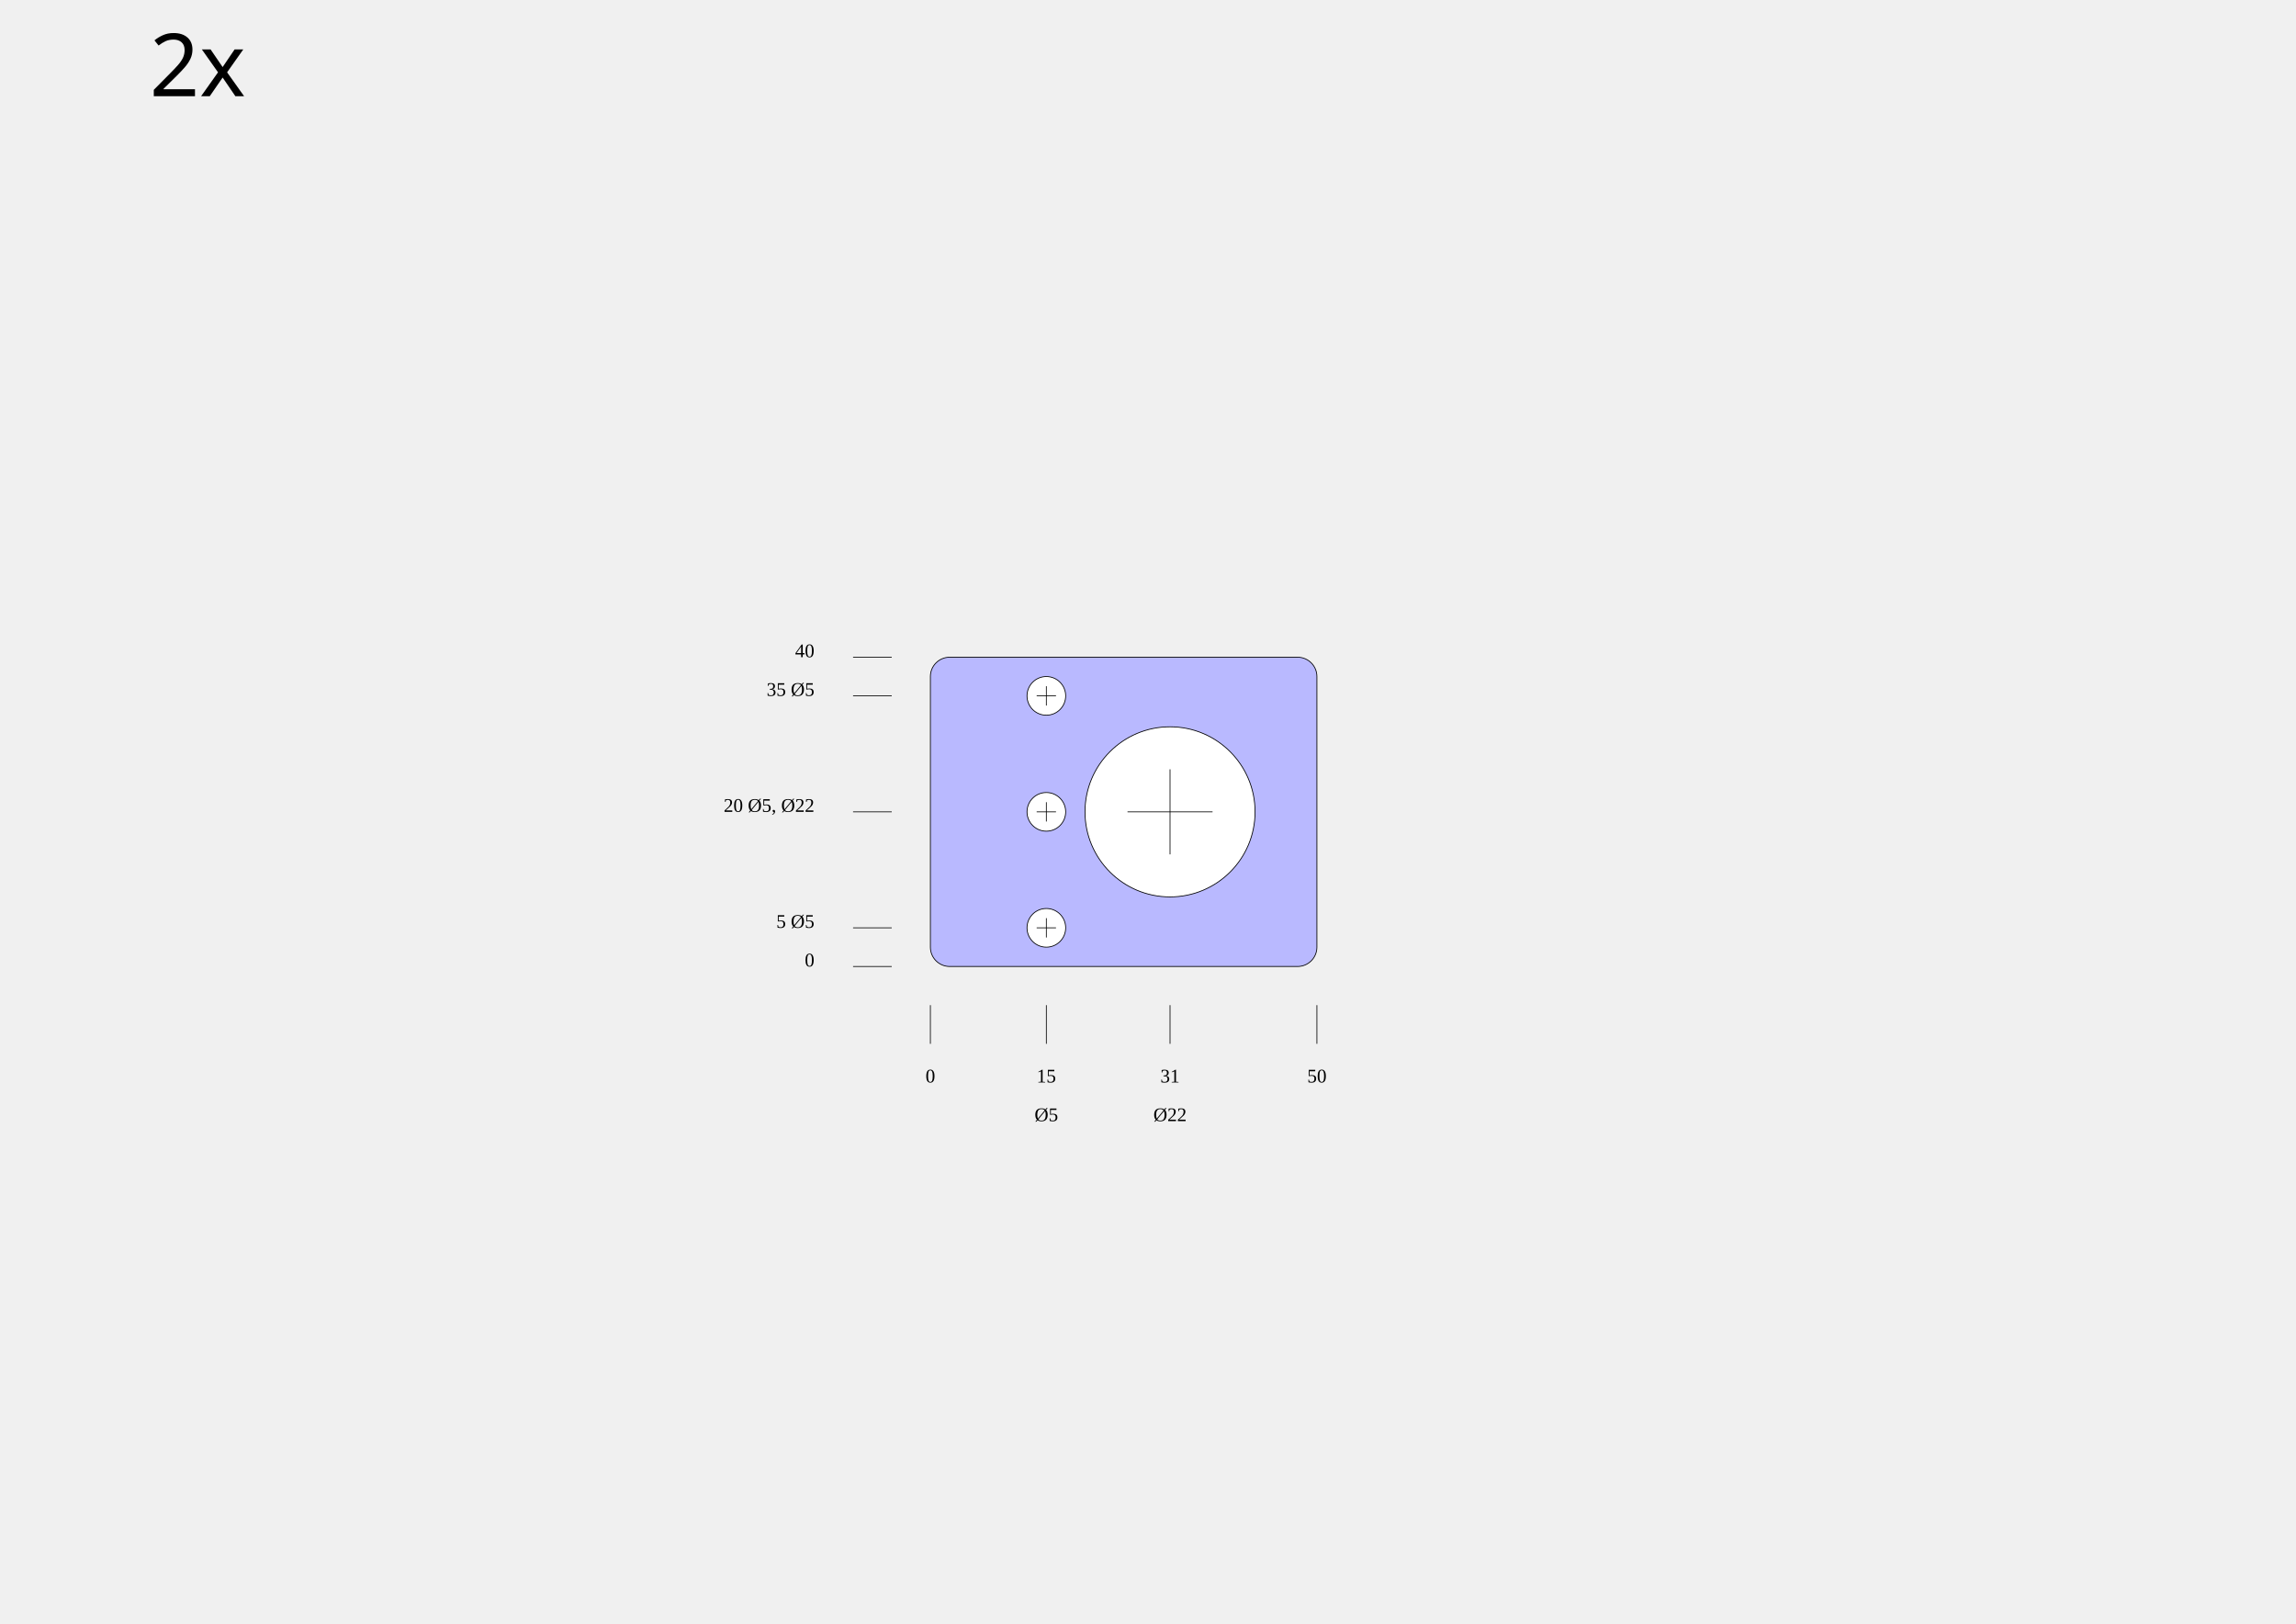
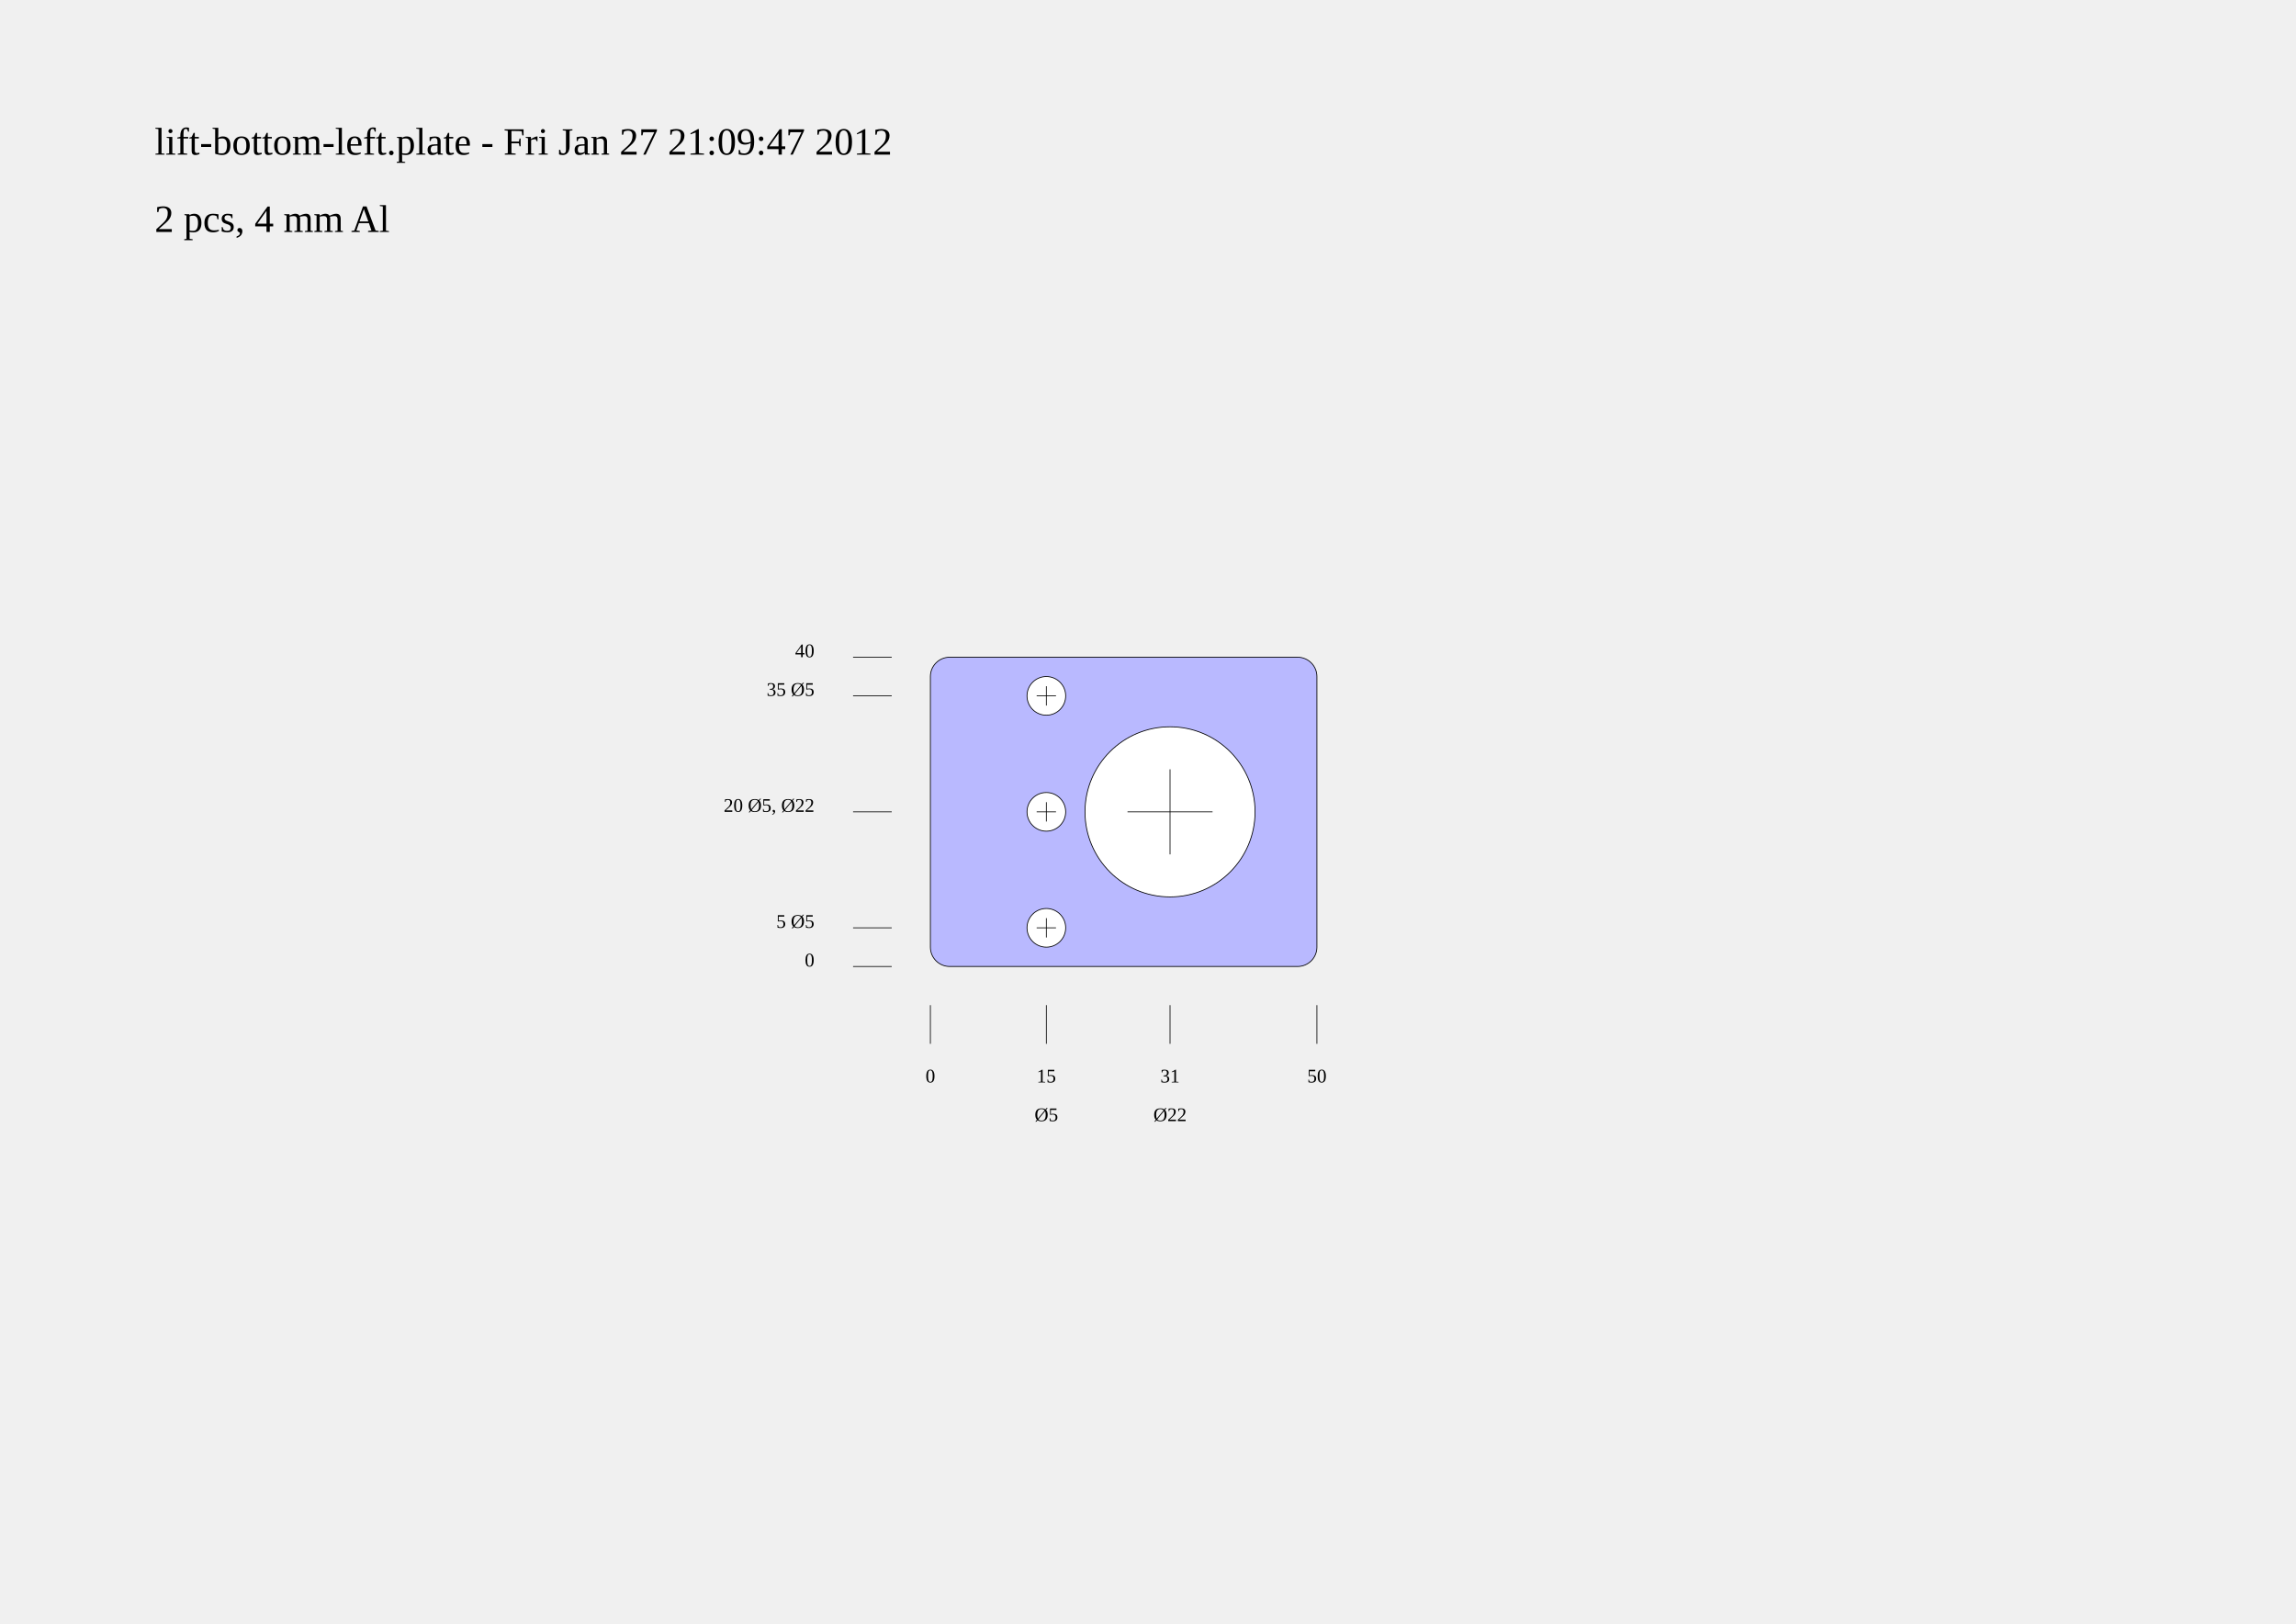
<svg xmlns="http://www.w3.org/2000/svg" width="1052.362" height="744.094" id="svg2" version="1.1">
  <defs id="defs4" />
  <g id="layer1">
    <rect style="fill:#b9b9ff;fill-opacity:1;fill-rule:evenodd;stroke:#000000;stroke-width:0.354;stroke-linecap:butt;stroke-linejoin:miter;stroke-miterlimit:4;stroke-opacity:1;stroke-dasharray:none" id="platerect" width="177.165" height="141.732" x="426.437" y="301.181" ry="8.858" rx="8.858" />
  </g>
  <g id="layer2">
-     <circle cx="536.28" cy="372.047" r="38.976" style="fill:#ffffff;fill-opacity:1;stroke:#000000;stroke-width:0.354;" id="circle9" />
-     <circle cx="479.587" cy="425.197" r="8.858" style="fill:#ffffff;fill-opacity:1;stroke:#000000;stroke-width:0.354;" id="circle11" />
-     <circle cx="479.587" cy="372.047" r="8.858" style="fill:#ffffff;fill-opacity:1;stroke:#000000;stroke-width:0.354;" id="circle13" />
-     <circle cx="479.587" cy="318.898" r="8.858" style="fill:#ffffff;fill-opacity:1;stroke:#000000;stroke-width:0.354;" id="circle15" />
+     <circle cx="536.28" cy="372.047" r="38.976" style="fill:#ffffff;fill-opacity:1;stroke:#000000;stroke-width:0.354;" />
+     <circle cx="479.587" cy="425.197" r="8.858" style="fill:#ffffff;fill-opacity:1;stroke:#000000;stroke-width:0.354;" />
+     <circle cx="479.587" cy="372.047" r="8.858" style="fill:#ffffff;fill-opacity:1;stroke:#000000;stroke-width:0.354;" />
+     <circle cx="479.587" cy="318.898" r="8.858" style="fill:#ffffff;fill-opacity:1;stroke:#000000;stroke-width:0.354;" />
  </g>
  <g id="layer3">
-     <line x1="516.791" y1="372.047" x2="555.768" y2="372.047" style="stroke:rgb(0,0,0);stroke-width:0.345" id="line18" />
-     <line x1="536.28" y1="352.559" x2="536.28" y2="391.535" style="stroke:rgb(0,0,0);stroke-width:0.345" id="line20" />
-     <line x1="475.157" y1="425.197" x2="484.016" y2="425.197" style="stroke:rgb(0,0,0);stroke-width:0.345" id="line22" />
-     <line x1="479.587" y1="420.768" x2="479.587" y2="429.626" style="stroke:rgb(0,0,0);stroke-width:0.345" id="line24" />
-     <line x1="475.157" y1="372.047" x2="484.016" y2="372.047" style="stroke:rgb(0,0,0);stroke-width:0.345" id="line26" />
-     <line x1="479.587" y1="367.618" x2="479.587" y2="376.476" style="stroke:rgb(0,0,0);stroke-width:0.345" id="line28" />
-     <line x1="475.157" y1="318.898" x2="484.016" y2="318.898" style="stroke:rgb(0,0,0);stroke-width:0.345" id="line30" />
-     <line x1="479.587" y1="314.469" x2="479.587" y2="323.327" style="stroke:rgb(0,0,0);stroke-width:0.345" id="line32" />
+     <line x1="516.791" y1="372.047" x2="555.768" y2="372.047" style="stroke:rgb(0,0,0);stroke-width:0.345" />
+     <line x1="536.28" y1="352.559" x2="536.28" y2="391.535" style="stroke:rgb(0,0,0);stroke-width:0.345" />
+     <line x1="475.157" y1="425.197" x2="484.016" y2="425.197" style="stroke:rgb(0,0,0);stroke-width:0.345" />
+     <line x1="479.587" y1="420.768" x2="479.587" y2="429.626" style="stroke:rgb(0,0,0);stroke-width:0.345" />
+     <line x1="475.157" y1="372.047" x2="484.016" y2="372.047" style="stroke:rgb(0,0,0);stroke-width:0.345" />
+     <line x1="479.587" y1="367.618" x2="479.587" y2="376.476" style="stroke:rgb(0,0,0);stroke-width:0.345" />
+     <line x1="475.157" y1="318.898" x2="484.016" y2="318.898" style="stroke:rgb(0,0,0);stroke-width:0.345" />
+     <line x1="479.587" y1="314.469" x2="479.587" y2="323.327" style="stroke:rgb(0,0,0);stroke-width:0.345" />
  </g>
  <g id="layer4">
-     <line x1="603.602" y1="460.63" x2="603.602" y2="478.346" style="stroke:rgb(0,0,0);stroke-width:0.345" id="line35" />
-     <text x="603.602" y="496.063" font-size="8.858" text-anchor="middle" id="text37">50</text>
-     <line x1="536.28" y1="460.63" x2="536.28" y2="478.346" style="stroke:rgb(0,0,0);stroke-width:0.345" id="line39" />
-     <text x="536.28" y="496.063" font-size="8.858" text-anchor="middle" id="text41">31</text>
-     <text x="536.28" y="513.78" font-size="8.858" text-anchor="middle" id="text43">Ø22</text>
-     <line x1="479.587" y1="460.63" x2="479.587" y2="478.346" style="stroke:rgb(0,0,0);stroke-width:0.345" id="line45" />
-     <text x="479.587" y="496.063" font-size="8.858" text-anchor="middle" id="text47">15</text>
-     <text x="479.587" y="513.78" font-size="8.858" text-anchor="middle" id="text49">Ø5</text>
-     <line x1="426.437" y1="460.63" x2="426.437" y2="478.346" style="stroke:rgb(0,0,0);stroke-width:0.345" id="line51" />
-     <text x="426.437" y="496.063" font-size="8.858" text-anchor="middle" id="text53">0</text>
-     <line x1="408.72" y1="301.181" x2="391.004" y2="301.181" style="stroke:rgb(0,0,0);stroke-width:0.345" id="line55" />
-     <text x="373.287" y="301.181" font-size="8.858" text-anchor="end" id="text57">40</text>
-     <line x1="408.72" y1="318.898" x2="391.004" y2="318.898" style="stroke:rgb(0,0,0);stroke-width:0.345" id="line59" />
-     <text x="373.287" y="318.898" font-size="8.858" text-anchor="end" id="text61">35 Ø5</text>
-     <line x1="408.72" y1="372.047" x2="391.004" y2="372.047" style="stroke:rgb(0,0,0);stroke-width:0.345" id="line63" />
-     <text x="373.287" y="372.047" font-size="8.858" text-anchor="end" id="text65">20 Ø5, Ø22</text>
-     <line x1="408.72" y1="425.197" x2="391.004" y2="425.197" style="stroke:rgb(0,0,0);stroke-width:0.345" id="line67" />
-     <text x="373.287" y="425.197" font-size="8.858" text-anchor="end" id="text69">5 Ø5</text>
-     <line x1="408.72" y1="442.913" x2="391.004" y2="442.913" style="stroke:rgb(0,0,0);stroke-width:0.345" id="line71" />
-     <text x="373.287" y="442.913" font-size="8.858" text-anchor="end" id="text73">0</text>
-     <text xml:space="preserve" style="font-size:40px;font-style:normal;font-weight:normal;line-height:125%;letter-spacing:0px;word-spacing:0px;fill:#000000;fill-opacity:1;stroke:none;font-family:Sans" x="68.571" y="44.094" id="text3050">
-       <tspan id="tspan3052" x="68.571" y="44.094">2x</tspan>
-     </text>
+     <line x1="603.602" y1="460.63" x2="603.602" y2="478.346" style="stroke:rgb(0,0,0);stroke-width:0.345" />
+     <text x="603.602" y="496.063" font-size="8.858" text-anchor="middle">50</text>
+     <line x1="536.28" y1="460.63" x2="536.28" y2="478.346" style="stroke:rgb(0,0,0);stroke-width:0.345" />
+     <text x="536.28" y="496.063" font-size="8.858" text-anchor="middle">31</text>
+     <text x="536.28" y="513.78" font-size="8.858" text-anchor="middle">Ø22</text>
+     <line x1="479.587" y1="460.63" x2="479.587" y2="478.346" style="stroke:rgb(0,0,0);stroke-width:0.345" />
+     <text x="479.587" y="496.063" font-size="8.858" text-anchor="middle">15</text>
+     <text x="479.587" y="513.78" font-size="8.858" text-anchor="middle">Ø5</text>
+     <line x1="426.437" y1="460.63" x2="426.437" y2="478.346" style="stroke:rgb(0,0,0);stroke-width:0.345" />
+     <text x="426.437" y="496.063" font-size="8.858" text-anchor="middle">0</text>
+     <line x1="408.72" y1="301.181" x2="391.004" y2="301.181" style="stroke:rgb(0,0,0);stroke-width:0.345" />
+     <text x="373.287" y="301.181" font-size="8.858" text-anchor="end">40</text>
+     <line x1="408.72" y1="318.898" x2="391.004" y2="318.898" style="stroke:rgb(0,0,0);stroke-width:0.345" />
+     <text x="373.287" y="318.898" font-size="8.858" text-anchor="end">35 Ø5</text>
+     <line x1="408.72" y1="372.047" x2="391.004" y2="372.047" style="stroke:rgb(0,0,0);stroke-width:0.345" />
+     <text x="373.287" y="372.047" font-size="8.858" text-anchor="end">20 Ø5, Ø22</text>
+     <line x1="408.72" y1="425.197" x2="391.004" y2="425.197" style="stroke:rgb(0,0,0);stroke-width:0.345" />
+     <text x="373.287" y="425.197" font-size="8.858" text-anchor="end">5 Ø5</text>
+     <line x1="408.72" y1="442.913" x2="391.004" y2="442.913" style="stroke:rgb(0,0,0);stroke-width:0.345" />
+     <text x="373.287" y="442.913" font-size="8.858" text-anchor="end">0</text>
+   </g>
+   <g id="layer5">
+     <text x="70.866" y="106.299" font-size="17.717" text-anchor="start">2 pcs, 4 mm Al</text>
+     <text x="70.866" y="70.866" font-size="17.717" text-anchor="start">lift-bottom-left.plate - Fri Jan 27 21:09:47 2012</text>
  </g>
</svg>
